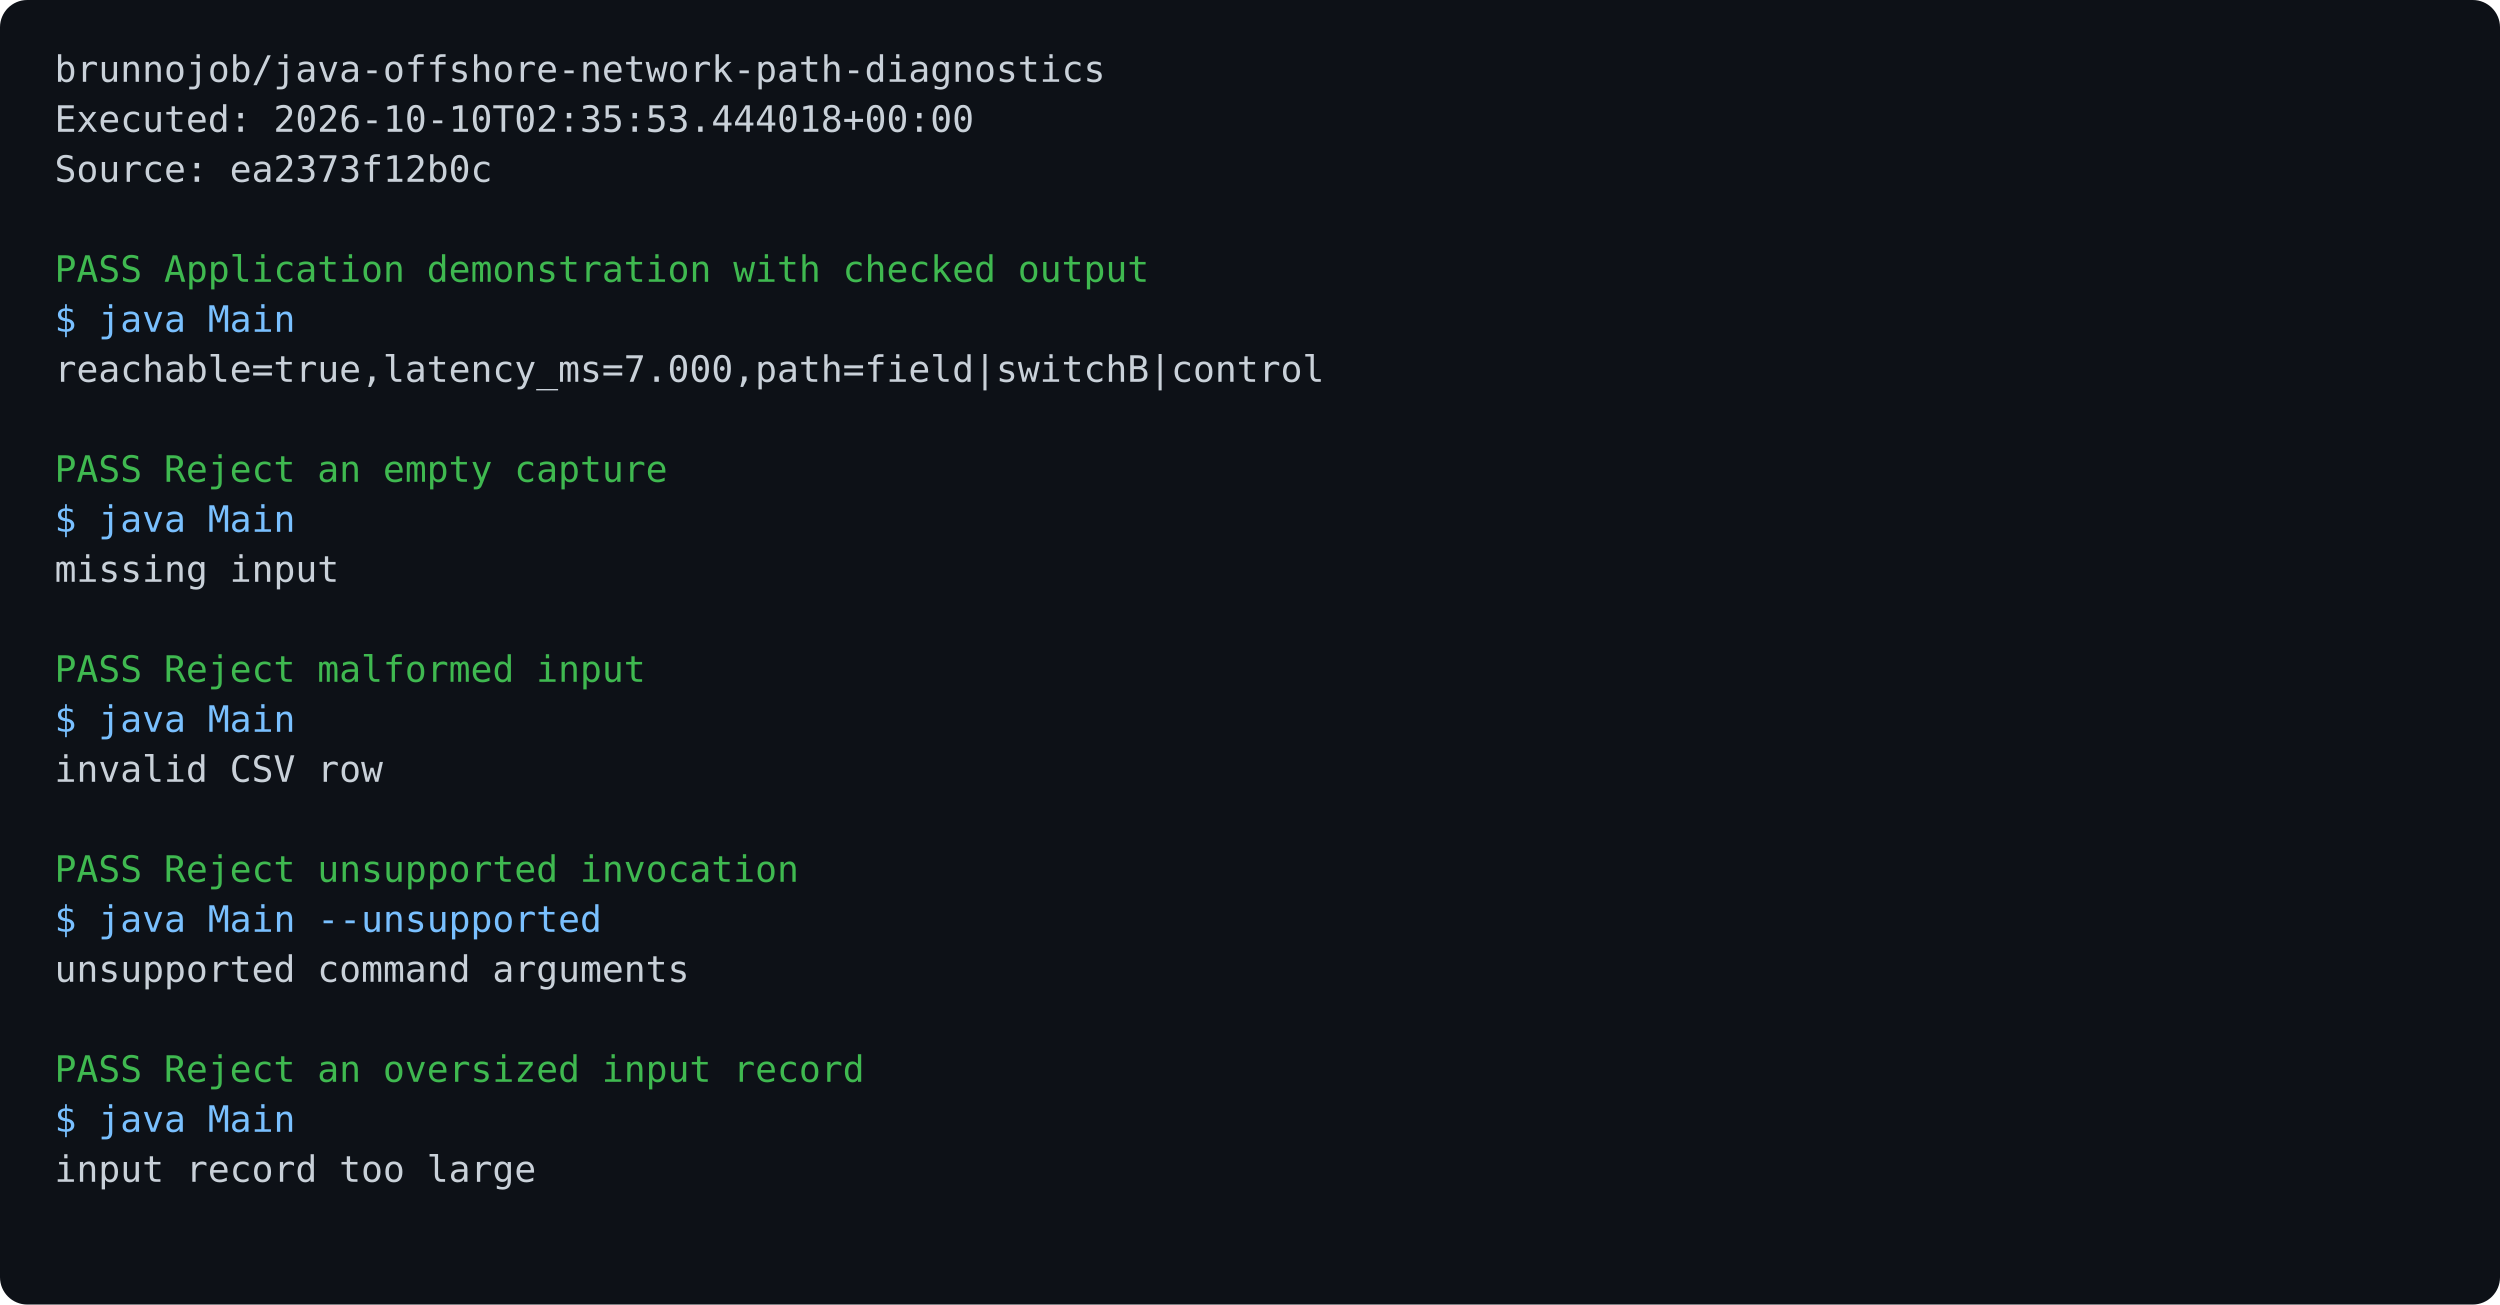
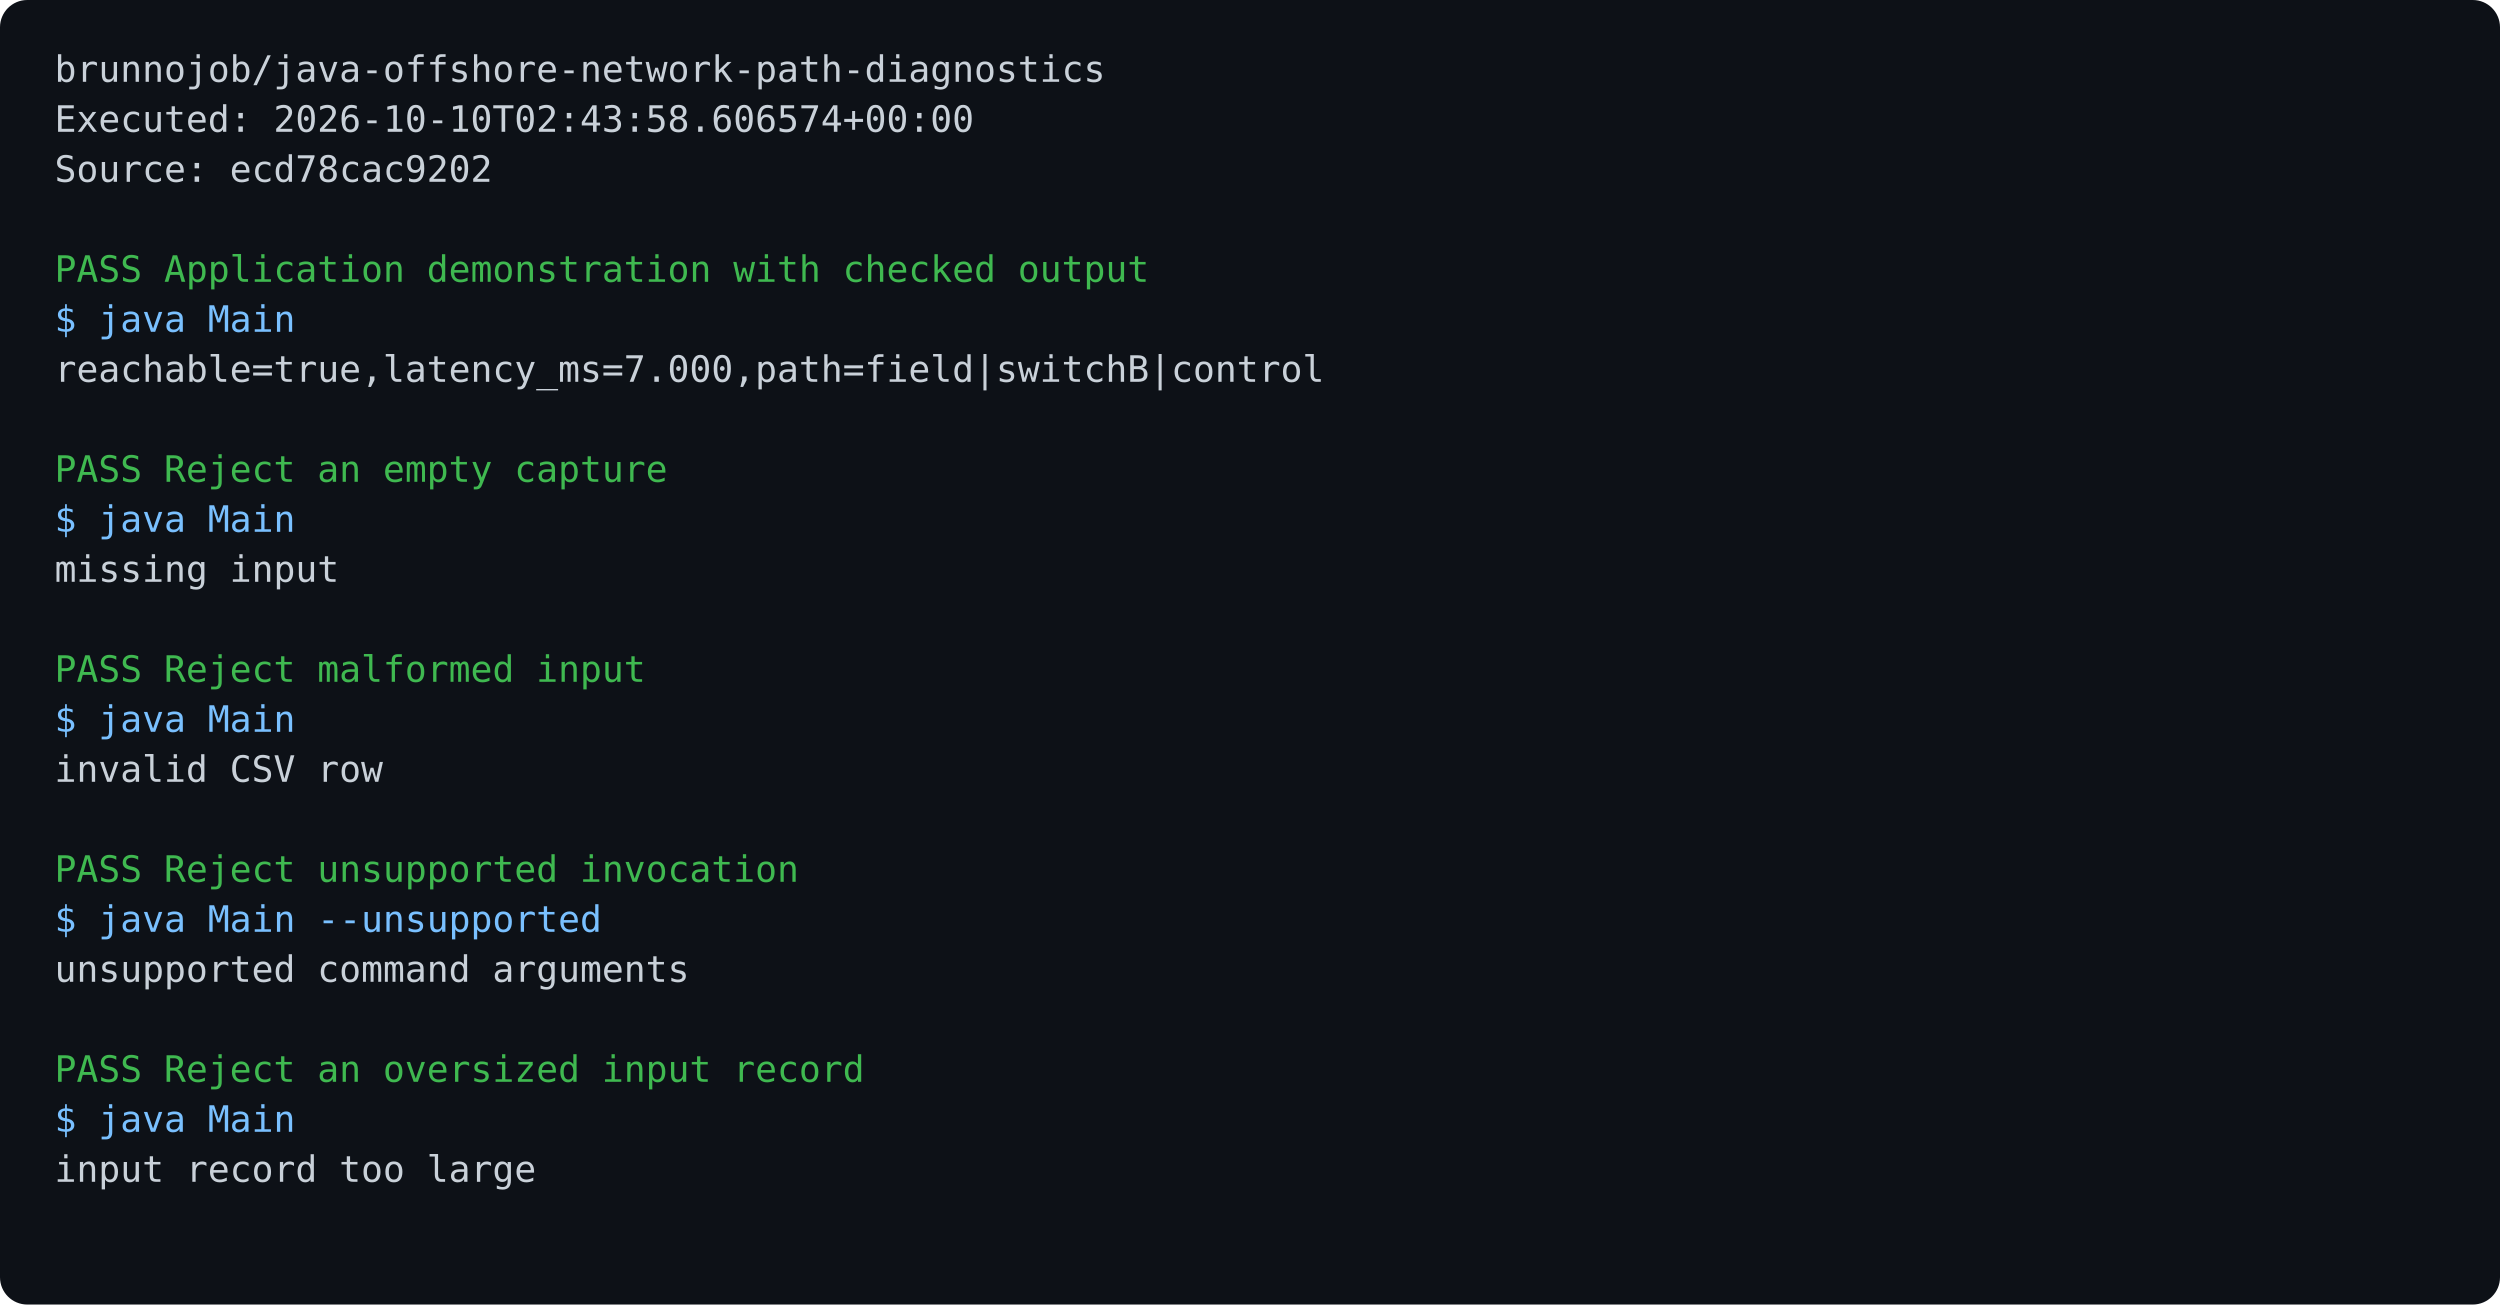
<svg xmlns="http://www.w3.org/2000/svg" width="1100" height="574" viewBox="0 0 1100 574">
  <rect width="1100" height="574" rx="12" fill="#0d1117" />
  <g font-family="monospace" font-size="16">
    <text x="24" y="36" fill="#c9d1d9">brunnojob/java-offshore-network-path-diagnostics</text>
-     <text x="24" y="58" fill="#c9d1d9">Executed: 2026-10-10T02:35:53.444018+00:00</text>
-     <text x="24" y="80" fill="#c9d1d9">Source: ea2373f12b0c</text>
+     <text x="24" y="58" fill="#c9d1d9">Executed: 2026-10-10T02:43:58.606574+00:00</text>
+     <text x="24" y="80" fill="#c9d1d9">Source: ecd78cac9202</text>
    <text x="24" y="102" fill="#c9d1d9" />
    <text x="24" y="124" fill="#3fb950">PASS Application demonstration with checked output</text>
    <text x="24" y="146" fill="#79c0ff">$ java Main</text>
    <text x="24" y="168" fill="#c9d1d9">reachable=true,latency_ms=7.000,path=field|switchB|control</text>
    <text x="24" y="190" fill="#c9d1d9" />
    <text x="24" y="212" fill="#3fb950">PASS Reject an empty capture</text>
    <text x="24" y="234" fill="#79c0ff">$ java Main</text>
    <text x="24" y="256" fill="#c9d1d9">missing input</text>
    <text x="24" y="278" fill="#c9d1d9" />
    <text x="24" y="300" fill="#3fb950">PASS Reject malformed input</text>
    <text x="24" y="322" fill="#79c0ff">$ java Main</text>
    <text x="24" y="344" fill="#c9d1d9">invalid CSV row</text>
    <text x="24" y="366" fill="#c9d1d9" />
    <text x="24" y="388" fill="#3fb950">PASS Reject unsupported invocation</text>
    <text x="24" y="410" fill="#79c0ff">$ java Main --unsupported</text>
    <text x="24" y="432" fill="#c9d1d9">unsupported command arguments</text>
    <text x="24" y="454" fill="#c9d1d9" />
    <text x="24" y="476" fill="#3fb950">PASS Reject an oversized input record</text>
    <text x="24" y="498" fill="#79c0ff">$ java Main</text>
    <text x="24" y="520" fill="#c9d1d9">input record too large</text>
  </g>
</svg>
